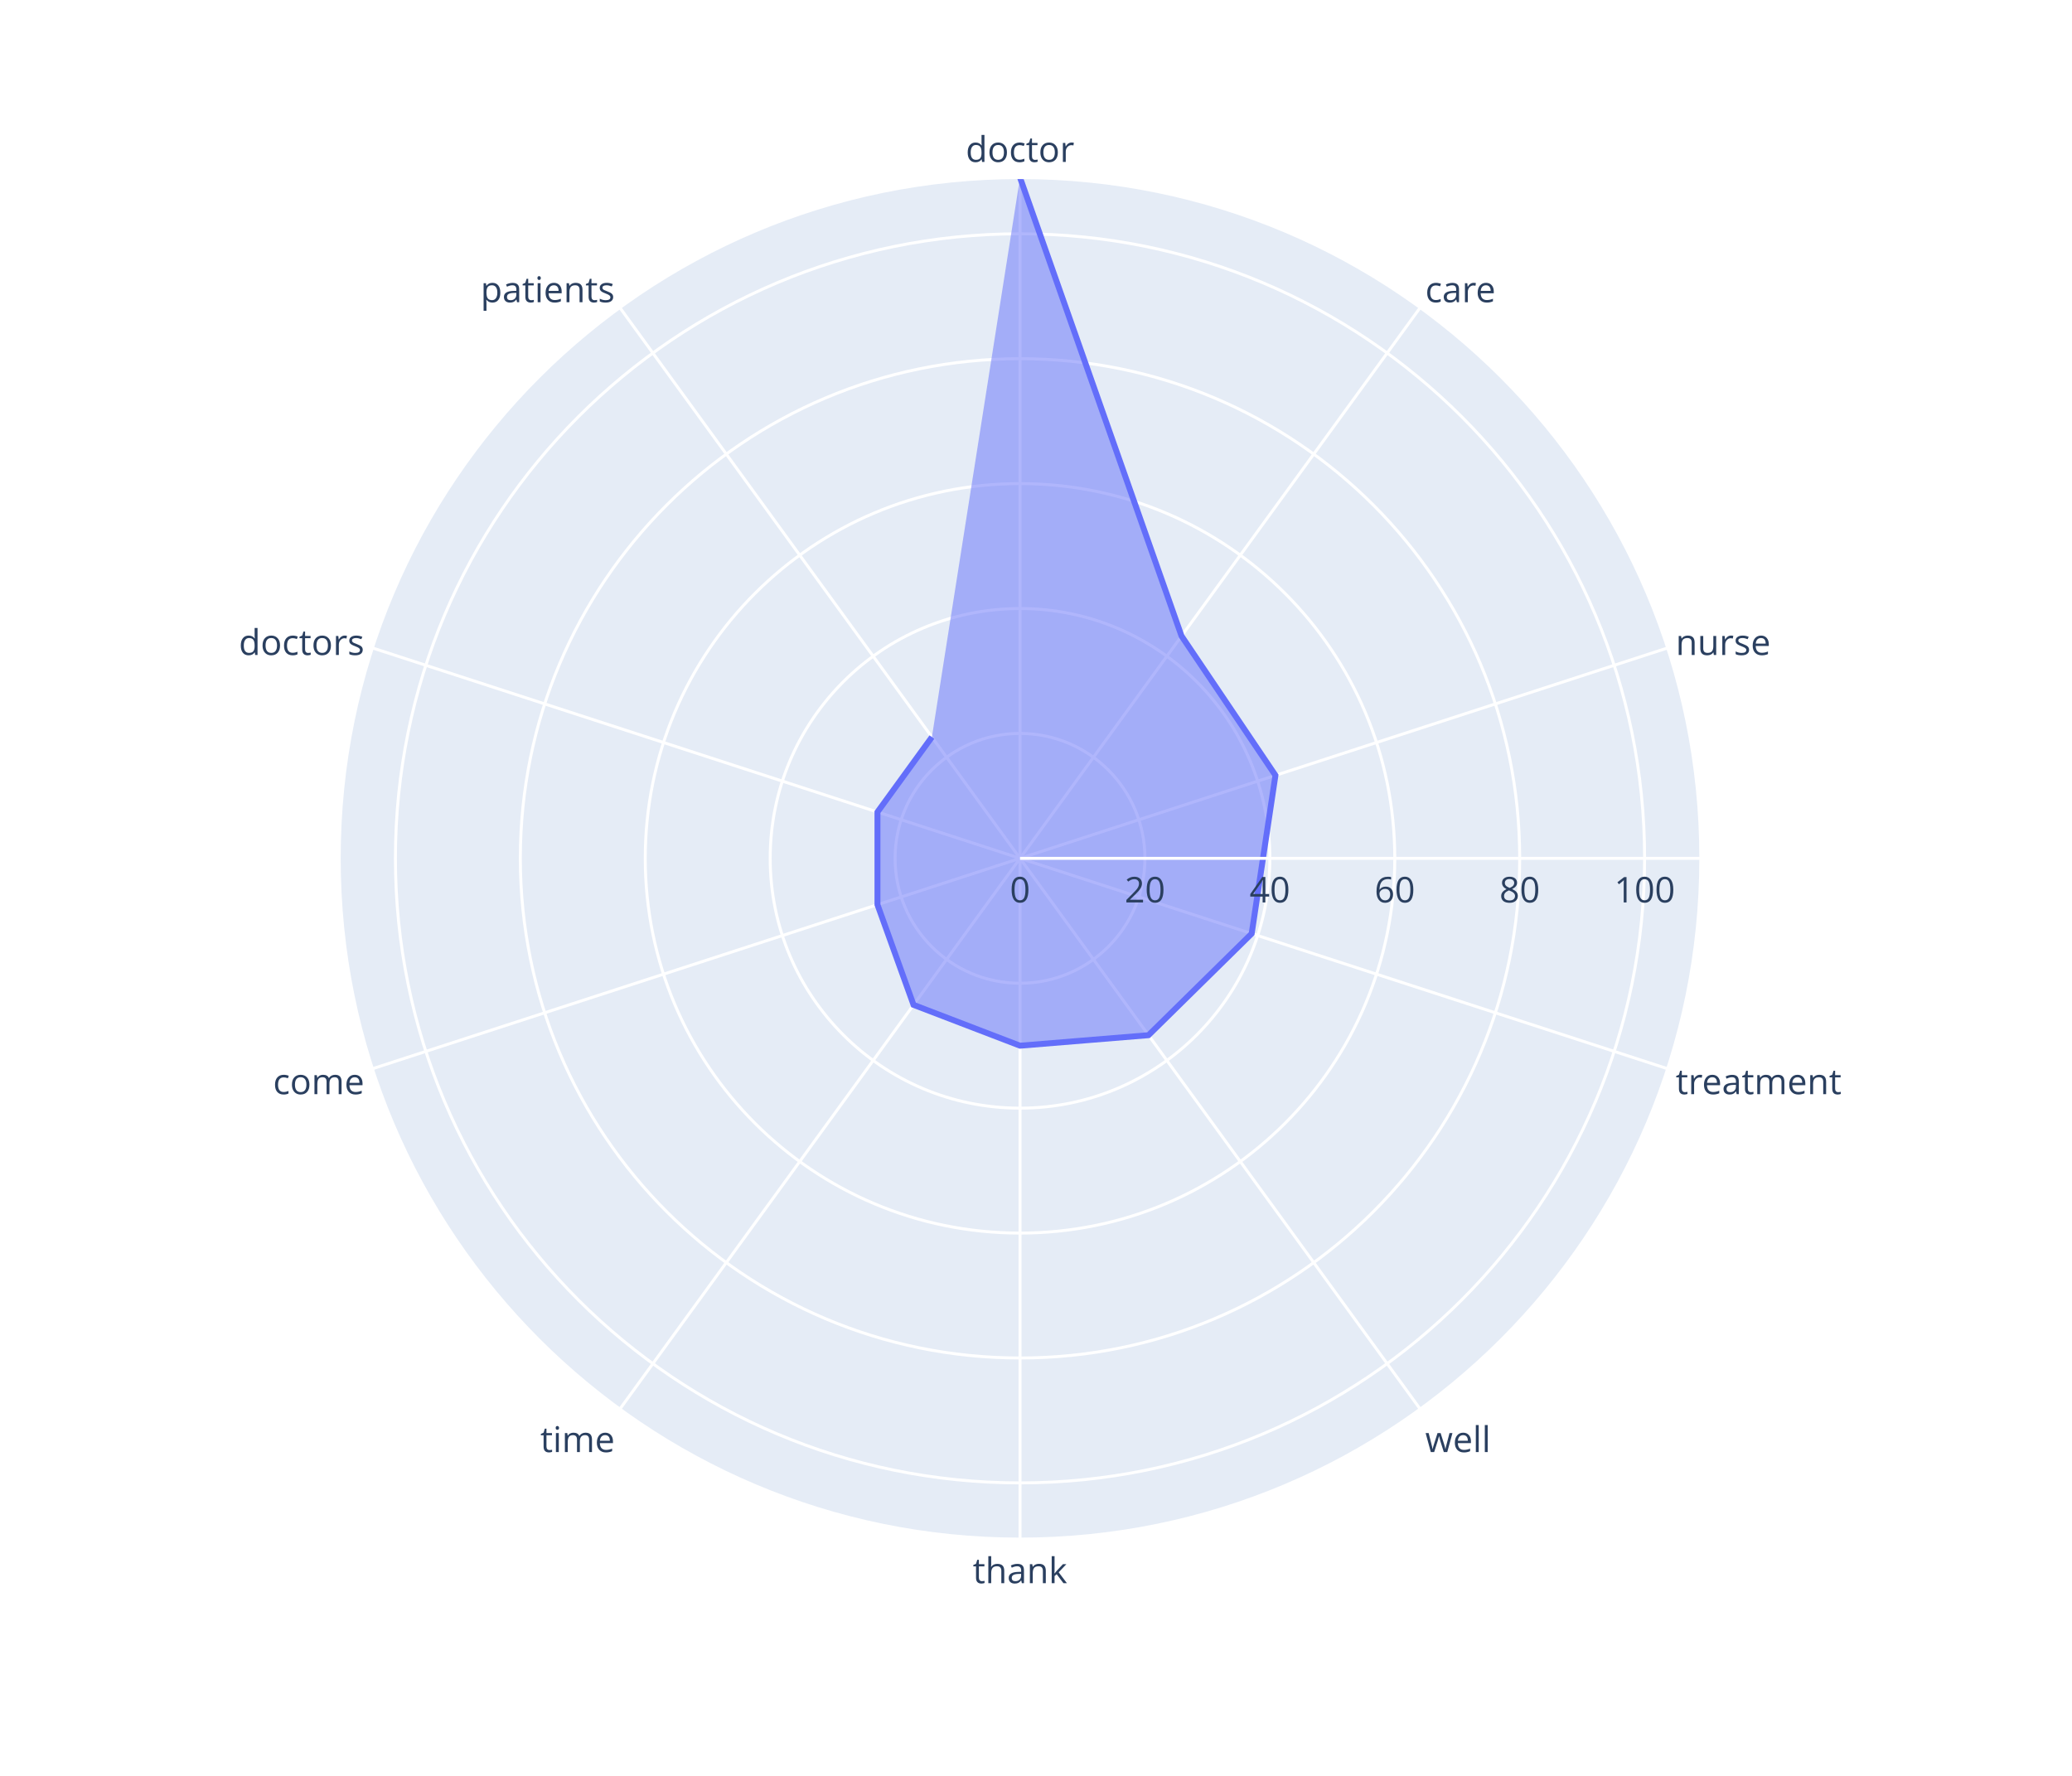
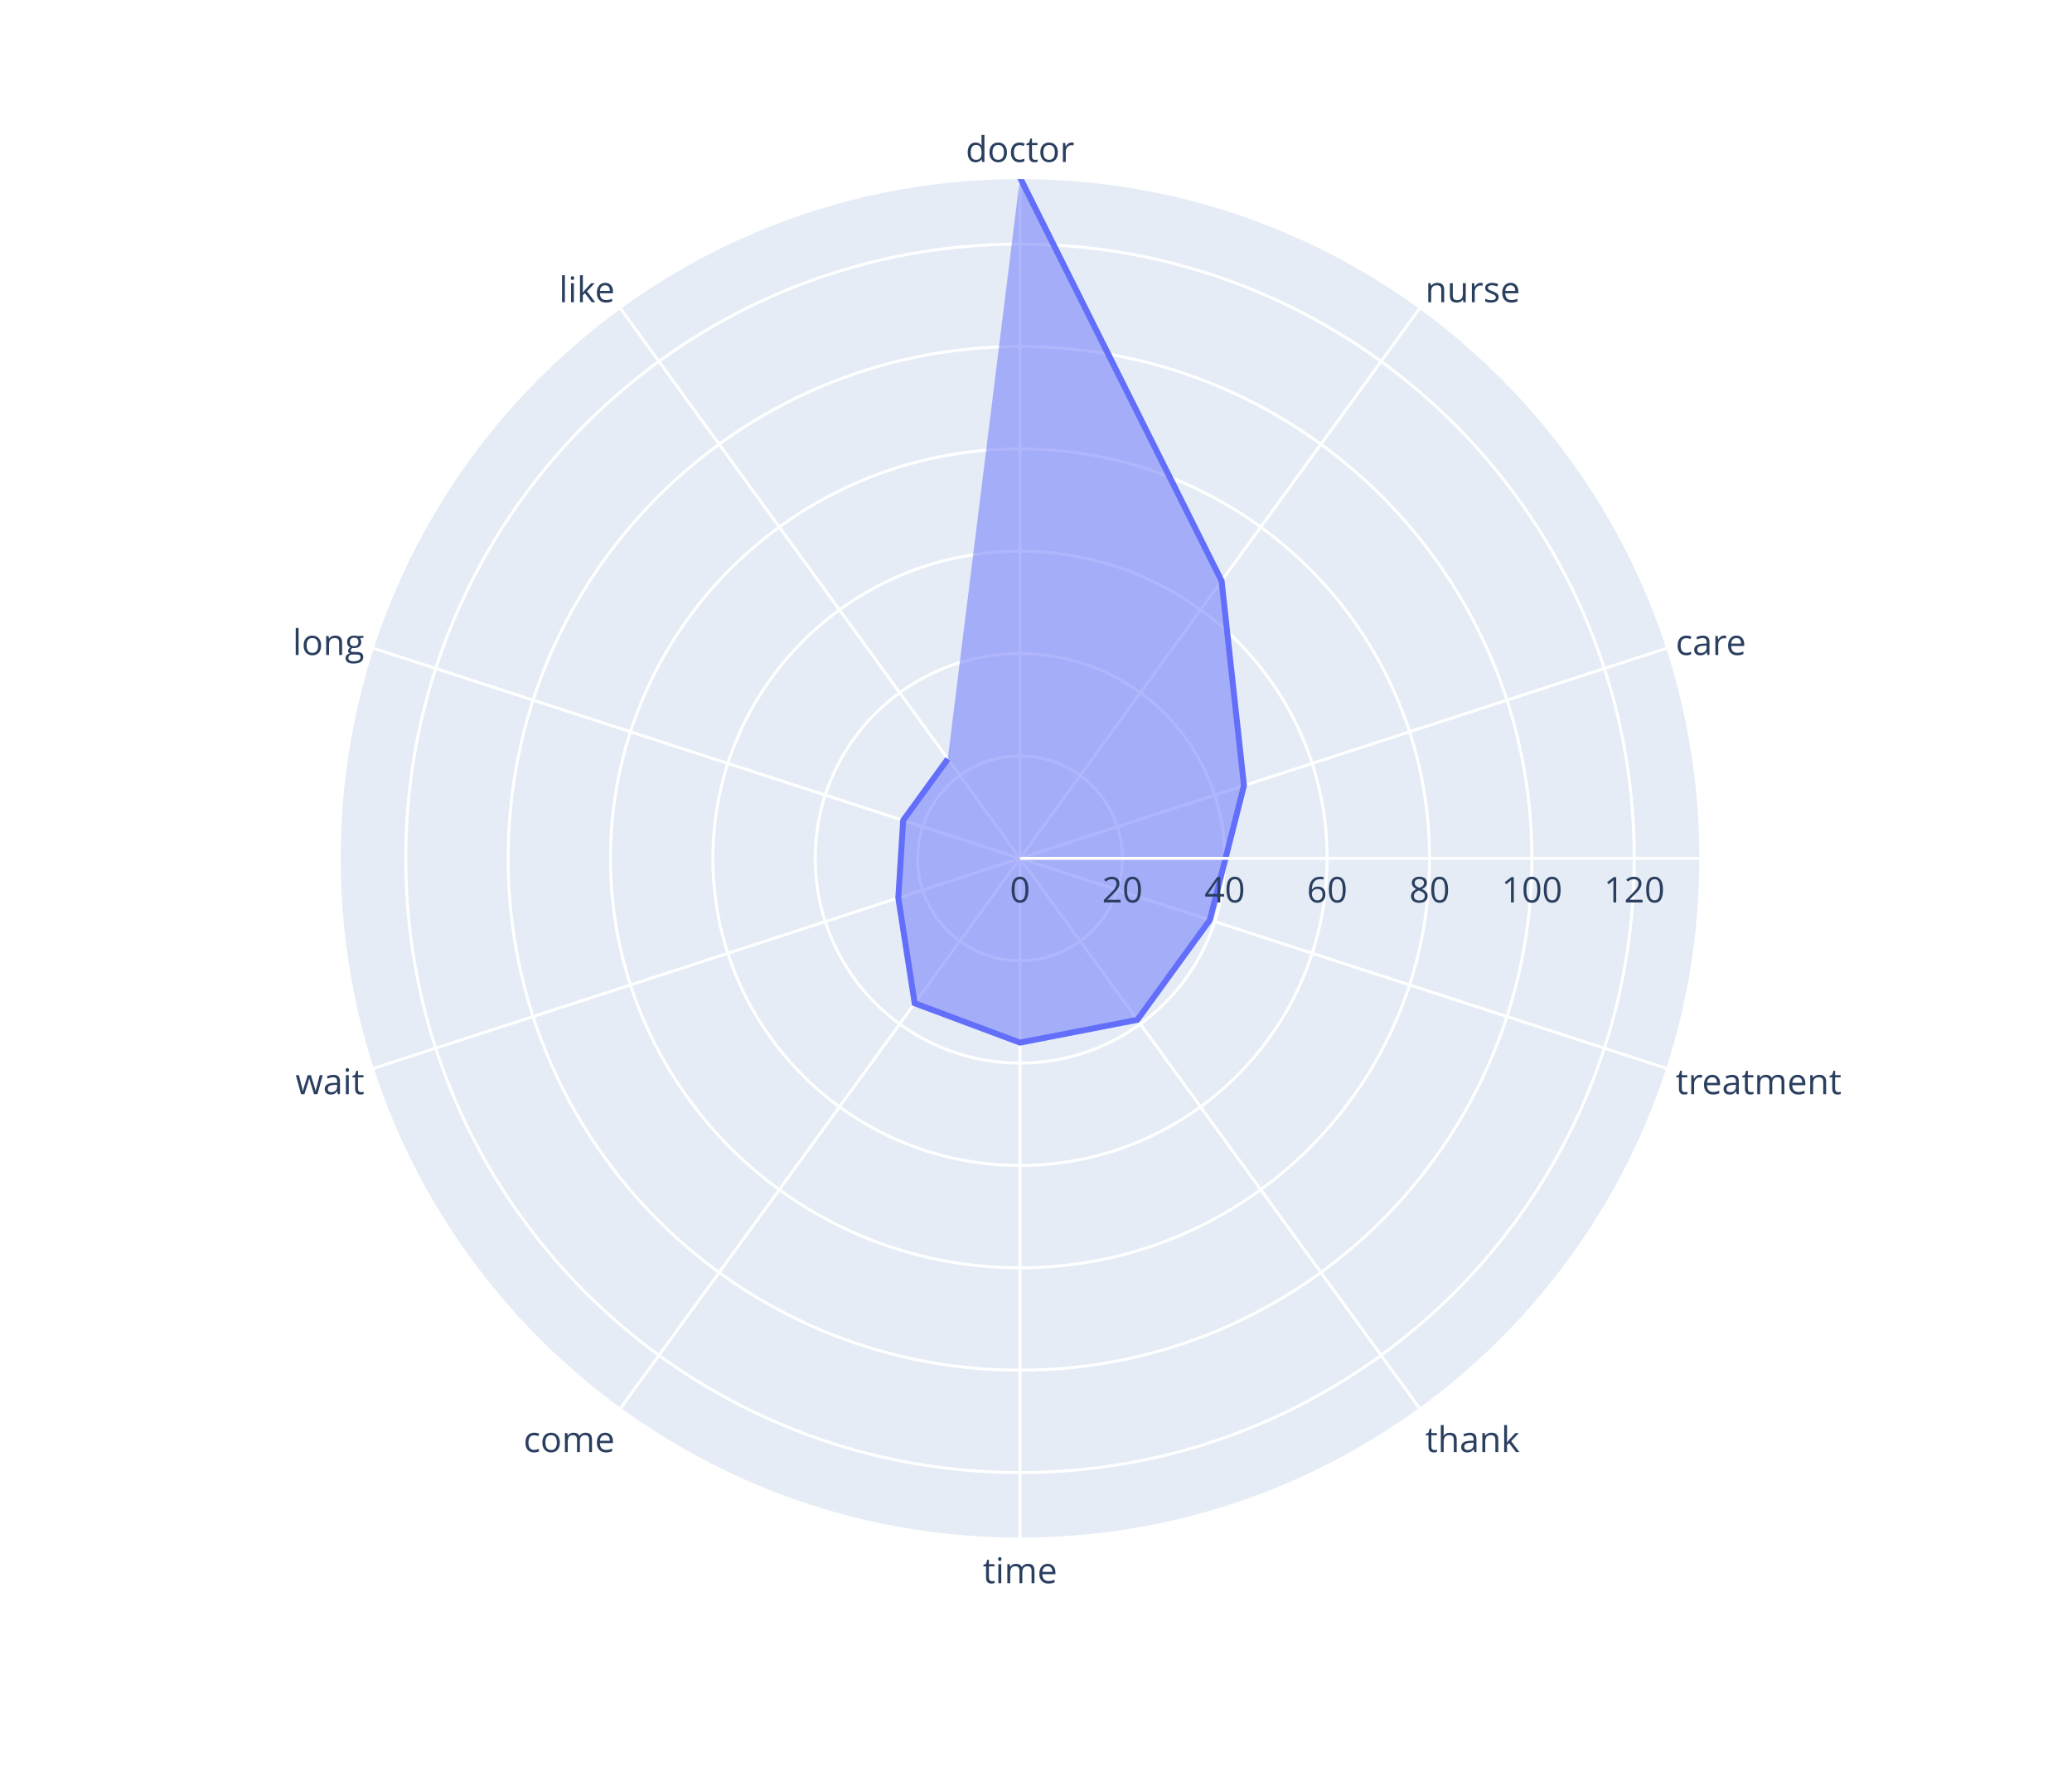
<svg xmlns="http://www.w3.org/2000/svg" class="main-svg" width="700" height="600" viewBox="0 0 700 600">
  <rect x="0" y="0" width="700" height="600" style="fill: rgb(255, 255, 255); fill-opacity: 1;" />
-   <defs id="defs-ac467c">
+   <defs id="defs-41ba57">
    <g class="clips">
-       <clipPath id="clipac467cpolar-for-traces">
+       <clipPath id="clip41ba57polar-for-traces">
        <path d="M230,0A230,230 0,1,0 -230,-2.8166876380389125e-14A230,230 0,1,0 230,5.633375276077825e-14Z" transform="translate(230,230)" />
      </clipPath>
    </g>
    <g class="gradients" />
  </defs>
  <g class="bglayer" />
  <g class="layer-below">
    <g class="imagelayer" />
    <g class="shapelayer" />
  </g>
  <g class="cartesianlayer" />
  <g class="polarlayer">
    <g class="polar">
      <g class="polarsublayer draglayer" />
      <g class="polarsublayer plotbg">
        <path d="M230,0A230,230 0,1,0 -230,-2.8166876380389125e-14A230,230 0,1,0 230,5.633375276077825e-14Z" transform="translate(344.6,290)" style="fill: rgb(229, 236, 246); fill-opacity: 1;" />
      </g>
      <g class="polarsublayer backplot">
        <g class="maplayer" />
      </g>
      <g class="polarsublayer angular-grid" style="fill: none;">
        <path class="angularaxisgrid" d="M344.6,290L344.6,60" style="stroke: rgb(255, 255, 255); stroke-opacity: 1; stroke-width: 1px;" />
        <path class="angularaxisgrid" d="M344.6,290L479.791,103.926" style="stroke: rgb(255, 255, 255); stroke-opacity: 1; stroke-width: 1px;" />
        <path class="angularaxisgrid" d="M344.6,290L563.343,218.926" style="stroke: rgb(255, 255, 255); stroke-opacity: 1; stroke-width: 1px;" />
        <path class="angularaxisgrid" d="M344.6,290L563.343,361.074" style="stroke: rgb(255, 255, 255); stroke-opacity: 1; stroke-width: 1px;" />
        <path class="angularaxisgrid" d="M344.6,290L479.791,476.074" style="stroke: rgb(255, 255, 255); stroke-opacity: 1; stroke-width: 1px;" />
        <path class="angularaxisgrid" d="M344.6,290L344.6,520" style="stroke: rgb(255, 255, 255); stroke-opacity: 1; stroke-width: 1px;" />
        <path class="angularaxisgrid" d="M344.6,290L209.409,476.074" style="stroke: rgb(255, 255, 255); stroke-opacity: 1; stroke-width: 1px;" />
        <path class="angularaxisgrid" d="M344.6,290L125.857,361.074" style="stroke: rgb(255, 255, 255); stroke-opacity: 1; stroke-width: 1px;" />
        <path class="angularaxisgrid" d="M344.6,290L125.857,218.926" style="stroke: rgb(255, 255, 255); stroke-opacity: 1; stroke-width: 1px;" />
        <path class="angularaxisgrid" d="M344.6,290L209.409,103.926" style="stroke: rgb(255, 255, 255); stroke-opacity: 1; stroke-width: 1px;" />
      </g>
      <g class="polarsublayer radial-grid" transform="translate(344.6,290)" style="fill: none;">
-         <path class="xgrid" d="M42.2,0A42.2,42.2 0,1,0 -42.2,-5.168009492401831e-15A42.2,42.2 0,1,0 42.2,1.0336018984803662e-14Z" style="stroke: rgb(255, 255, 255); stroke-opacity: 1; stroke-width: 1px;" />
-         <path class="xgrid" d="M84.4,0A84.4,84.4 0,1,0 -84.4,-1.0336018984803662e-14A84.4,84.4 0,1,0 84.4,2.0672037969607323e-14Z" style="stroke: rgb(255, 255, 255); stroke-opacity: 1; stroke-width: 1px;" />
-         <path class="xgrid" d="M126.61,0A126.61,126.61 0,1,0 -126.61,-1.5505253124004638e-14A126.61,126.61 0,1,0 126.61,3.1010506248009275e-14Z" style="stroke: rgb(255, 255, 255); stroke-opacity: 1; stroke-width: 1px;" />
-         <path class="xgrid" d="M168.81,0A168.81,168.81 0,1,0 -168.81,-2.067326261640647e-14A168.81,168.81 0,1,0 168.81,4.134652523281294e-14Z" style="stroke: rgb(255, 255, 255); stroke-opacity: 1; stroke-width: 1px;" />
-         <path class="xgrid" d="M211.01,0A211.01,211.01 0,1,0 -211.01,-2.58412721088083e-14A211.01,211.01 0,1,0 211.01,5.16825442176166e-14Z" style="stroke: rgb(255, 255, 255); stroke-opacity: 1; stroke-width: 1px;" />
+         <path class="xgrid" d="M34.59,0A34.59,34.59 0,1,0 -34.59,-4.2360532782506955e-15A34.59,34.59 0,1,0 34.59,8.472106556501391e-15Z" style="stroke: rgb(255, 255, 255); stroke-opacity: 1; stroke-width: 1px;" />
+         <path class="xgrid" d="M69.17,0A69.17,69.17 0,1,0 -69.17,-8.470881909702243e-15A69.17,69.17 0,1,0 69.17,1.6941763819404485e-14Z" style="stroke: rgb(255, 255, 255); stroke-opacity: 1; stroke-width: 1px;" />
+         <path class="xgrid" d="M103.76,0A103.76,103.76 0,1,0 -103.76,-1.2706935187952937e-14A103.76,103.76 0,1,0 103.76,2.5413870375905875e-14Z" style="stroke: rgb(255, 255, 255); stroke-opacity: 1; stroke-width: 1px;" />
+         <path class="xgrid" d="M138.35,0A138.35,138.35 0,1,0 -138.35,-1.694298846620363e-14A138.35,138.35 0,1,0 138.35,3.388597693240726e-14Z" style="stroke: rgb(255, 255, 255); stroke-opacity: 1; stroke-width: 1px;" />
+         <path class="xgrid" d="M172.93,0A172.93,172.93 0,1,0 -172.93,-2.117781709765518e-14A172.93,172.93 0,1,0 172.93,4.235563419531036e-14Z" style="stroke: rgb(255, 255, 255); stroke-opacity: 1; stroke-width: 1px;" />
+         <path class="xgrid" d="M207.52,0A207.52,207.52 0,1,0 -207.52,-2.5413870375905875e-14A207.52,207.52 0,1,0 207.52,5.082774075181175e-14Z" style="stroke: rgb(255, 255, 255); stroke-opacity: 1; stroke-width: 1px;" />
      </g>
-       <g class="polarsublayer frontplot" transform="translate(114.6,60)" clip-path="url('#clipac467cpolar-for-traces')">
+       <g class="polarsublayer frontplot" transform="translate(114.6,60)" clip-path="url('#clip41ba57polar-for-traces')">
        <g class="barlayer" />
        <g class="scatterlayer">
-           <g class="trace scatter tracef53955" style="stroke-miterlimit: 2; opacity: 1;">
+           <g class="trace scatter tracea48108" style="stroke-miterlimit: 2; opacity: 1;">
            <g class="fills">
              <g>
-                 <path class="js-fill" d="M230,0L284.57,154.89L316.29,201.96L308.27,255.43L273.41,289.75L230,293.3L194.03,279.51L181.84,245.65L181.84,214.35L200.23,189.03Z" style="fill: rgb(99, 110, 250); fill-opacity: 0.5; stroke-width: 0;" />
+                 <path class="js-fill" d="M230,0L298.1,136.26L305.66,205.42L294.14,250.84L269.64,284.56L230,292.26L194.42,278.97L188.88,243.36L190.53,217.17L205.6,196.42Z" style="fill: rgb(99, 110, 250); fill-opacity: 0.5; stroke-width: 0;" />
              </g>
            </g>
            <g class="errorbars" />
            <g class="lines">
-               <path class="js-line" d="M230,0L284.57,154.89L316.29,201.96L308.27,255.43L273.41,289.75L230,293.3L194.03,279.51L181.84,245.65L181.84,214.35L200.23,189.03" style="vector-effect: non-scaling-stroke; fill: none; stroke: rgb(99, 110, 250); stroke-opacity: 1; stroke-width: 2px; opacity: 1;" />
+               <path class="js-line" d="M230,0L298.1,136.26L305.66,205.42L294.14,250.84L269.64,284.56L230,292.26L194.42,278.97L188.88,243.36L190.53,217.17L205.6,196.42" style="vector-effect: non-scaling-stroke; fill: none; stroke: rgb(99, 110, 250); stroke-opacity: 1; stroke-width: 2px; opacity: 1;" />
            </g>
            <g class="points" />
            <g class="text" />
          </g>
        </g>
      </g>
      <g class="polarsublayer angular-line">
        <path d="M230,0A230,230 0,1,0 -230,-2.8166876380389125e-14A230,230 0,1,0 230,5.633375276077825e-14Z" transform="translate(344.6,290)" stroke-width="1" style="fill: none; stroke: rgb(255, 255, 255); stroke-opacity: 1;" />
      </g>
      <g class="polarsublayer radial-line">
        <line x1="0" y1="0" x2="230" y2="0" transform="translate(344.6,290)rotate(0)" stroke-width="1" style="fill: none; stroke: rgb(255, 255, 255); stroke-opacity: 1;" />
      </g>
      <g class="polarsublayer angular-axis">
        <g class="angularaxistick">
          <text text-anchor="middle" x="1.7757378587636624e-16" y="-5.3" transform="translate(344.6,60)" style="font-family: 'Open Sans', verdana, arial, sans-serif; font-size: 12px; fill: rgb(42, 63, 95); fill-opacity: 1; white-space: pre;">doctor</text>
        </g>
        <g class="angularaxistick">
-           <text text-anchor="start" x="1.705" y="-1.819" transform="translate(479.7906,103.9261)" style="font-family: 'Open Sans', verdana, arial, sans-serif; font-size: 12px; fill: rgb(42, 63, 95); fill-opacity: 1; white-space: pre;">care</text>
+           <text text-anchor="start" x="1.705" y="-1.819" transform="translate(479.7906,103.9261)" style="font-family: 'Open Sans', verdana, arial, sans-serif; font-size: 12px; fill: rgb(42, 63, 95); fill-opacity: 1; white-space: pre;">nurse</text>
        </g>
        <g class="angularaxistick">
-           <text text-anchor="start" x="2.758" y="2.357" transform="translate(563.343,218.9261)" style="font-family: 'Open Sans', verdana, arial, sans-serif; font-size: 12px; fill: rgb(42, 63, 95); fill-opacity: 1; white-space: pre;">nurse</text>
+           <text text-anchor="start" x="2.758" y="2.357" transform="translate(563.343,218.9261)" style="font-family: 'Open Sans', verdana, arial, sans-serif; font-size: 12px; fill: rgb(42, 63, 95); fill-opacity: 1; white-space: pre;">care</text>
        </g>
        <g class="angularaxistick">
          <text text-anchor="start" x="2.758" y="8.599" transform="translate(563.343,361.0739)" style="font-family: 'Open Sans', verdana, arial, sans-serif; font-size: 12px; fill: rgb(42, 63, 95); fill-opacity: 1; white-space: pre;">treatment</text>
        </g>
        <g class="angularaxistick">
-           <text text-anchor="start" x="1.705" y="14.523" transform="translate(479.7906,476.0739)" style="font-family: 'Open Sans', verdana, arial, sans-serif; font-size: 12px; fill: rgb(42, 63, 95); fill-opacity: 1; white-space: pre;">well</text>
+           <text text-anchor="start" x="1.705" y="14.523" transform="translate(479.7906,476.0739)" style="font-family: 'Open Sans', verdana, arial, sans-serif; font-size: 12px; fill: rgb(42, 63, 95); fill-opacity: 1; white-space: pre;">thank</text>
        </g>
        <g class="angularaxistick">
-           <text text-anchor="middle" x="1.7757378587636624e-16" y="14.9" transform="translate(344.6,520)" style="font-family: 'Open Sans', verdana, arial, sans-serif; font-size: 12px; fill: rgb(42, 63, 95); fill-opacity: 1; white-space: pre;">thank</text>
+           <text text-anchor="middle" x="1.7757378587636624e-16" y="14.9" transform="translate(344.6,520)" style="font-family: 'Open Sans', verdana, arial, sans-serif; font-size: 12px; fill: rgb(42, 63, 95); fill-opacity: 1; white-space: pre;">time</text>
        </g>
        <g class="angularaxistick">
-           <text text-anchor="end" x="-1.705" y="14.523" transform="translate(209.4094,476.0739)" style="font-family: 'Open Sans', verdana, arial, sans-serif; font-size: 12px; fill: rgb(42, 63, 95); fill-opacity: 1; white-space: pre;">time</text>
+           <text text-anchor="end" x="-1.705" y="14.523" transform="translate(209.4094,476.0739)" style="font-family: 'Open Sans', verdana, arial, sans-serif; font-size: 12px; fill: rgb(42, 63, 95); fill-opacity: 1; white-space: pre;">come</text>
        </g>
        <g class="angularaxistick">
-           <text text-anchor="end" x="-2.758" y="8.599" transform="translate(125.857,361.0739)" style="font-family: 'Open Sans', verdana, arial, sans-serif; font-size: 12px; fill: rgb(42, 63, 95); fill-opacity: 1; white-space: pre;">come</text>
+           <text text-anchor="end" x="-2.758" y="8.599" transform="translate(125.857,361.0739)" style="font-family: 'Open Sans', verdana, arial, sans-serif; font-size: 12px; fill: rgb(42, 63, 95); fill-opacity: 1; white-space: pre;">wait</text>
        </g>
        <g class="angularaxistick">
-           <text text-anchor="end" x="-2.758" y="2.357" transform="translate(125.857,218.9261)" style="font-family: 'Open Sans', verdana, arial, sans-serif; font-size: 12px; fill: rgb(42, 63, 95); fill-opacity: 1; white-space: pre;">doctors</text>
+           <text text-anchor="end" x="-2.758" y="2.357" transform="translate(125.857,218.9261)" style="font-family: 'Open Sans', verdana, arial, sans-serif; font-size: 12px; fill: rgb(42, 63, 95); fill-opacity: 1; white-space: pre;">long</text>
        </g>
        <g class="angularaxistick">
-           <text text-anchor="end" x="-1.705" y="-1.819" transform="translate(209.4094,103.9261)" style="font-family: 'Open Sans', verdana, arial, sans-serif; font-size: 12px; fill: rgb(42, 63, 95); fill-opacity: 1; white-space: pre;">patients</text>
+           <text text-anchor="end" x="-1.705" y="-1.819" transform="translate(209.4094,103.9261)" style="font-family: 'Open Sans', verdana, arial, sans-serif; font-size: 12px; fill: rgb(42, 63, 95); fill-opacity: 1; white-space: pre;">like</text>
        </g>
      </g>
      <g class="polarsublayer radial-axis" transform="translate(344.6,290)rotate(0)">
        <g class="xtick">
          <text text-anchor="middle" x="0" y="14.9" transform="translate(0,0)" style="font-family: 'Open Sans', verdana, arial, sans-serif; font-size: 12px; fill: rgb(42, 63, 95); fill-opacity: 1; white-space: pre;">0</text>
        </g>
        <g class="xtick">
-           <text text-anchor="middle" x="0" y="14.9" transform="translate(42.2,0)" style="font-family: 'Open Sans', verdana, arial, sans-serif; font-size: 12px; fill: rgb(42, 63, 95); fill-opacity: 1; white-space: pre;">20</text>
+           <text text-anchor="middle" x="0" y="14.9" transform="translate(34.59,0)" style="font-family: 'Open Sans', verdana, arial, sans-serif; font-size: 12px; fill: rgb(42, 63, 95); fill-opacity: 1; white-space: pre;">20</text>
        </g>
        <g class="xtick">
-           <text text-anchor="middle" x="0" y="14.9" transform="translate(84.4,0)" style="font-family: 'Open Sans', verdana, arial, sans-serif; font-size: 12px; fill: rgb(42, 63, 95); fill-opacity: 1; white-space: pre;">40</text>
+           <text text-anchor="middle" x="0" y="14.9" transform="translate(69.17,0)" style="font-family: 'Open Sans', verdana, arial, sans-serif; font-size: 12px; fill: rgb(42, 63, 95); fill-opacity: 1; white-space: pre;">40</text>
        </g>
        <g class="xtick">
-           <text text-anchor="middle" x="0" y="14.9" transform="translate(126.61,0)" style="font-family: 'Open Sans', verdana, arial, sans-serif; font-size: 12px; fill: rgb(42, 63, 95); fill-opacity: 1; white-space: pre;">60</text>
+           <text text-anchor="middle" x="0" y="14.9" transform="translate(103.76,0)" style="font-family: 'Open Sans', verdana, arial, sans-serif; font-size: 12px; fill: rgb(42, 63, 95); fill-opacity: 1; white-space: pre;">60</text>
        </g>
        <g class="xtick">
-           <text text-anchor="middle" x="0" y="14.9" transform="translate(168.81,0)" style="font-family: 'Open Sans', verdana, arial, sans-serif; font-size: 12px; fill: rgb(42, 63, 95); fill-opacity: 1; white-space: pre;">80</text>
+           <text text-anchor="middle" x="0" y="14.9" transform="translate(138.35,0)" style="font-family: 'Open Sans', verdana, arial, sans-serif; font-size: 12px; fill: rgb(42, 63, 95); fill-opacity: 1; white-space: pre;">80</text>
        </g>
        <g class="xtick">
-           <text text-anchor="middle" x="0" y="14.9" transform="translate(211.01,0)" style="font-family: 'Open Sans', verdana, arial, sans-serif; font-size: 12px; fill: rgb(42, 63, 95); fill-opacity: 1; white-space: pre;">100</text>
+           <text text-anchor="middle" x="0" y="14.9" transform="translate(172.93,0)" style="font-family: 'Open Sans', verdana, arial, sans-serif; font-size: 12px; fill: rgb(42, 63, 95); fill-opacity: 1; white-space: pre;">100</text>
+         </g>
+         <g class="xtick">
+           <text text-anchor="middle" x="0" y="14.9" transform="translate(207.52,0)" style="font-family: 'Open Sans', verdana, arial, sans-serif; font-size: 12px; fill: rgb(42, 63, 95); fill-opacity: 1; white-space: pre;">120</text>
        </g>
      </g>
    </g>
  </g>
  <g class="ternarylayer" />
  <g class="geolayer" />
  <g class="funnelarealayer" />
  <g class="pielayer" />
  <g class="sunburstlayer" />
  <g class="glimages" />
-   <defs id="topdefs-ac467c">
+   <defs id="topdefs-41ba57">
    <g class="clips" />
  </defs>
  <g class="layer-above">
    <g class="imagelayer" />
    <g class="shapelayer" />
  </g>
  <g class="infolayer">
    <g class="g-gtitle" />
    <g class="g-polartitle" />
  </g>
</svg>
